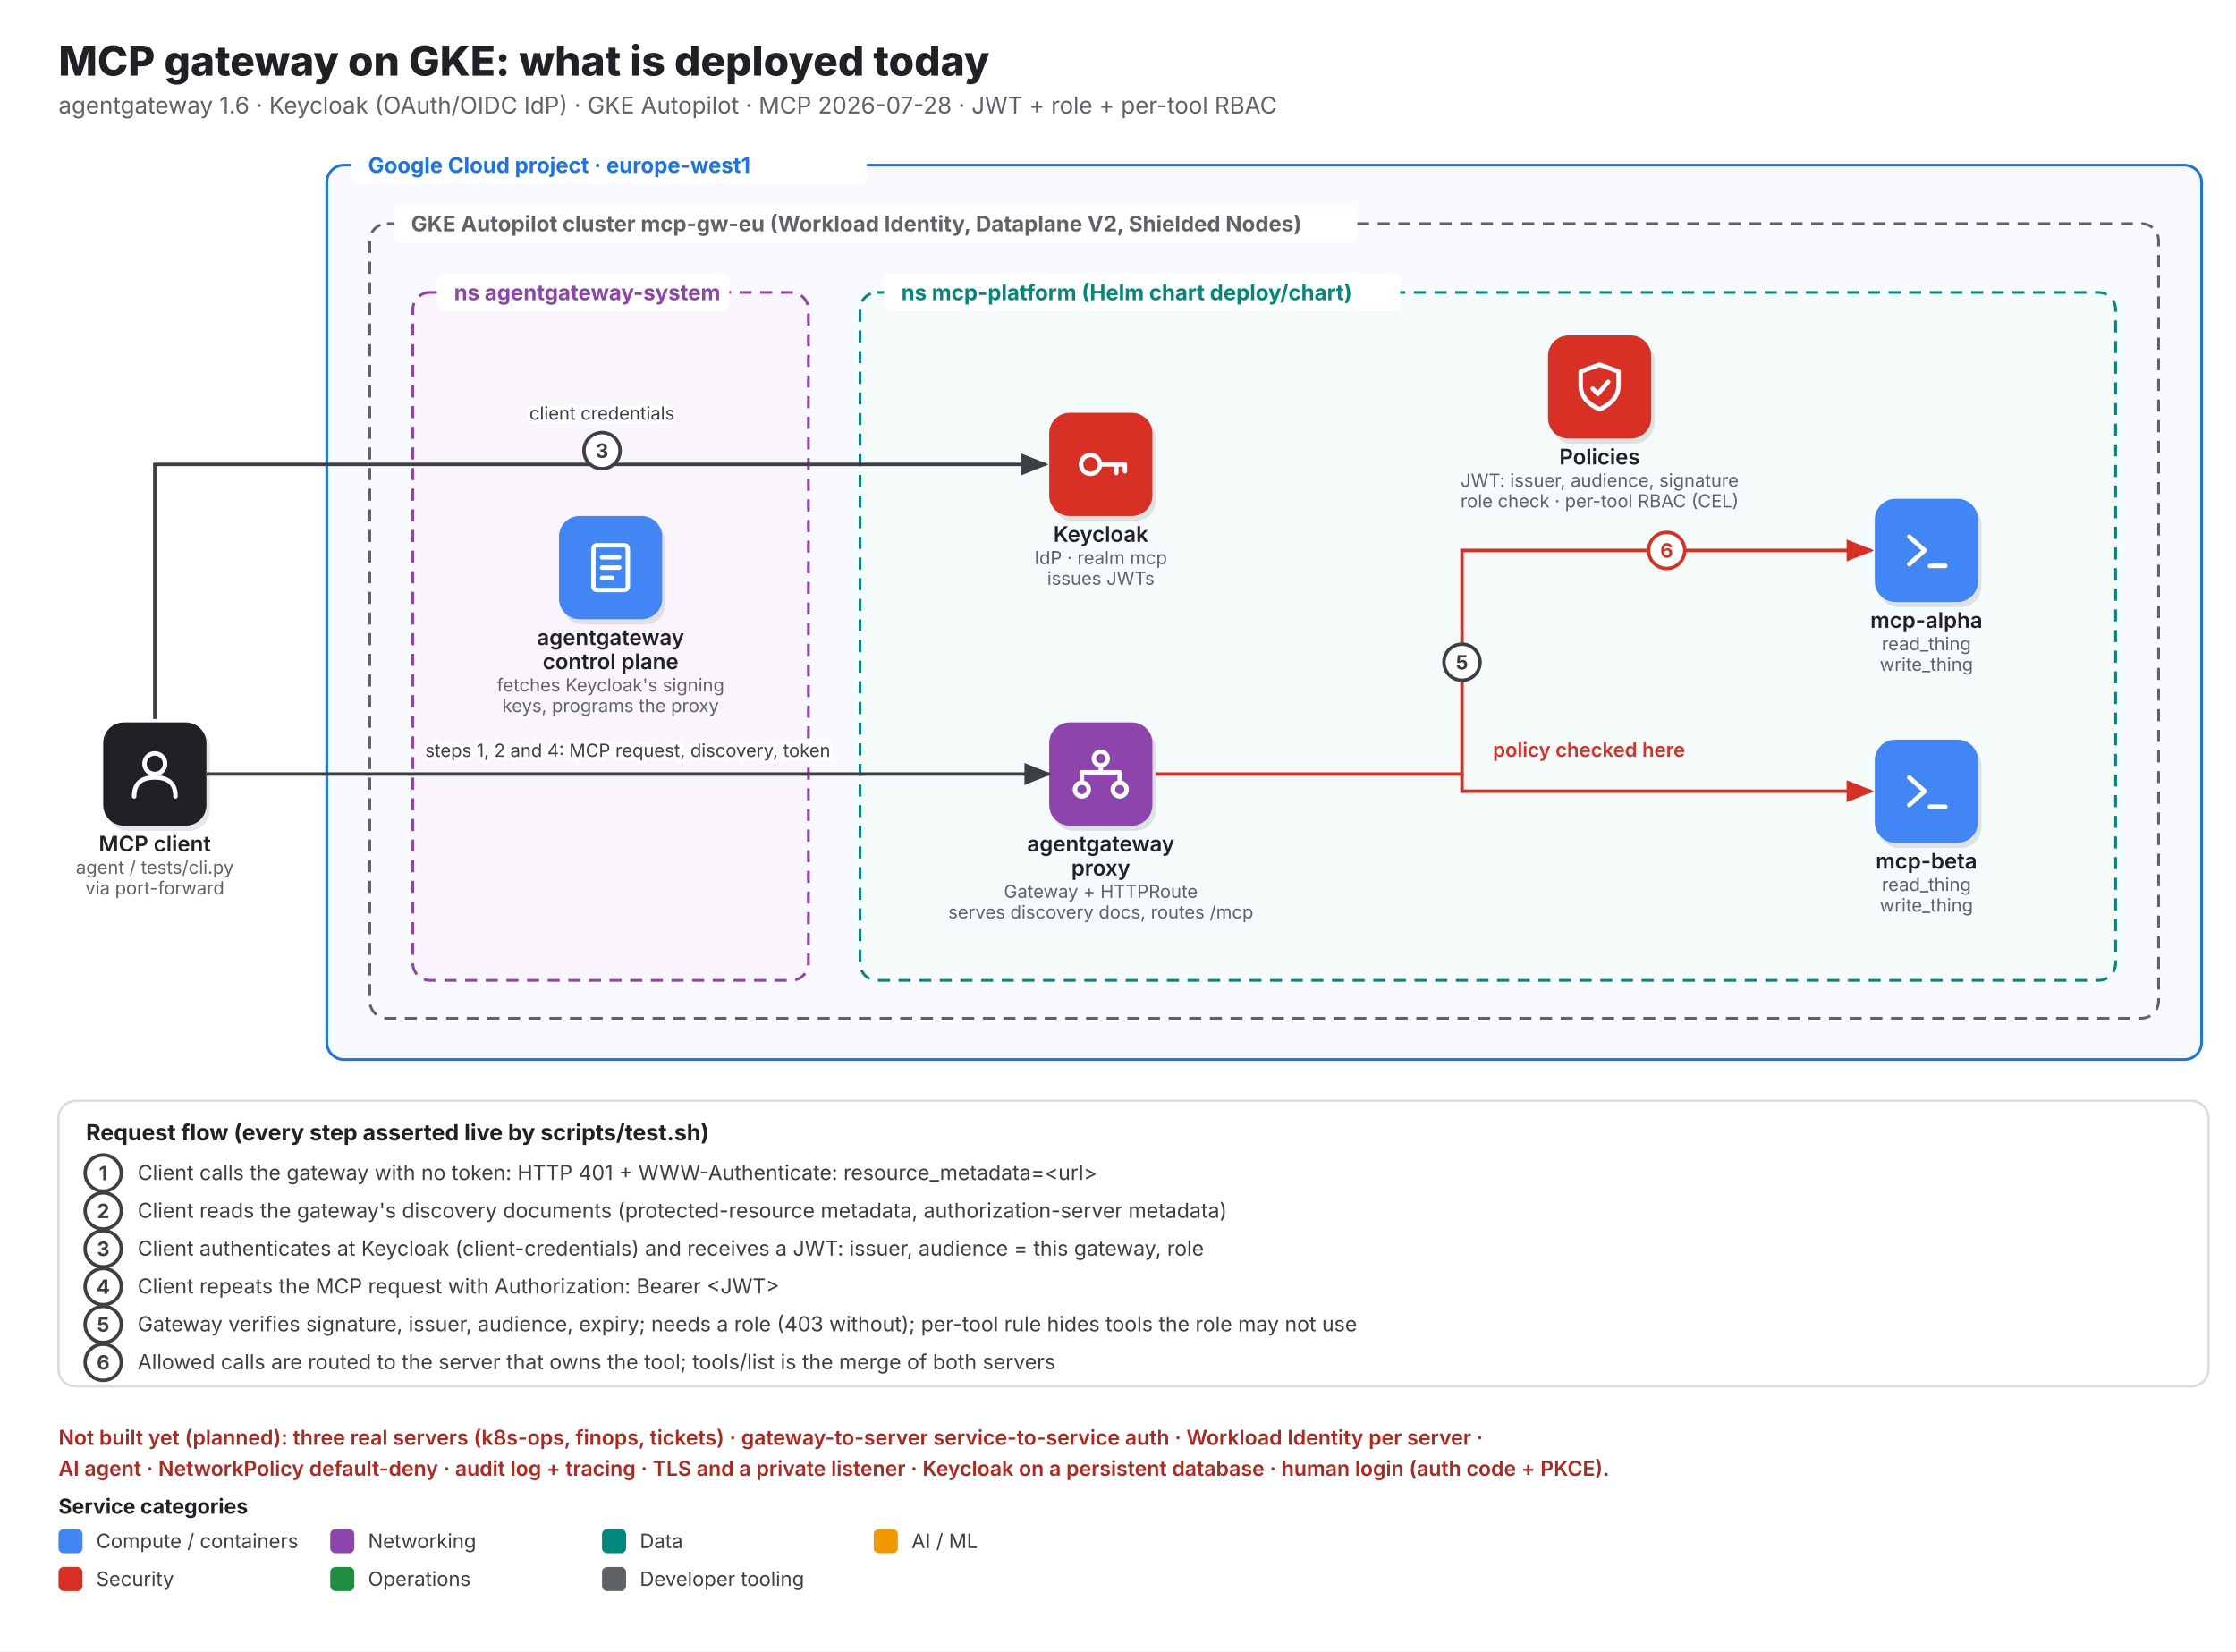
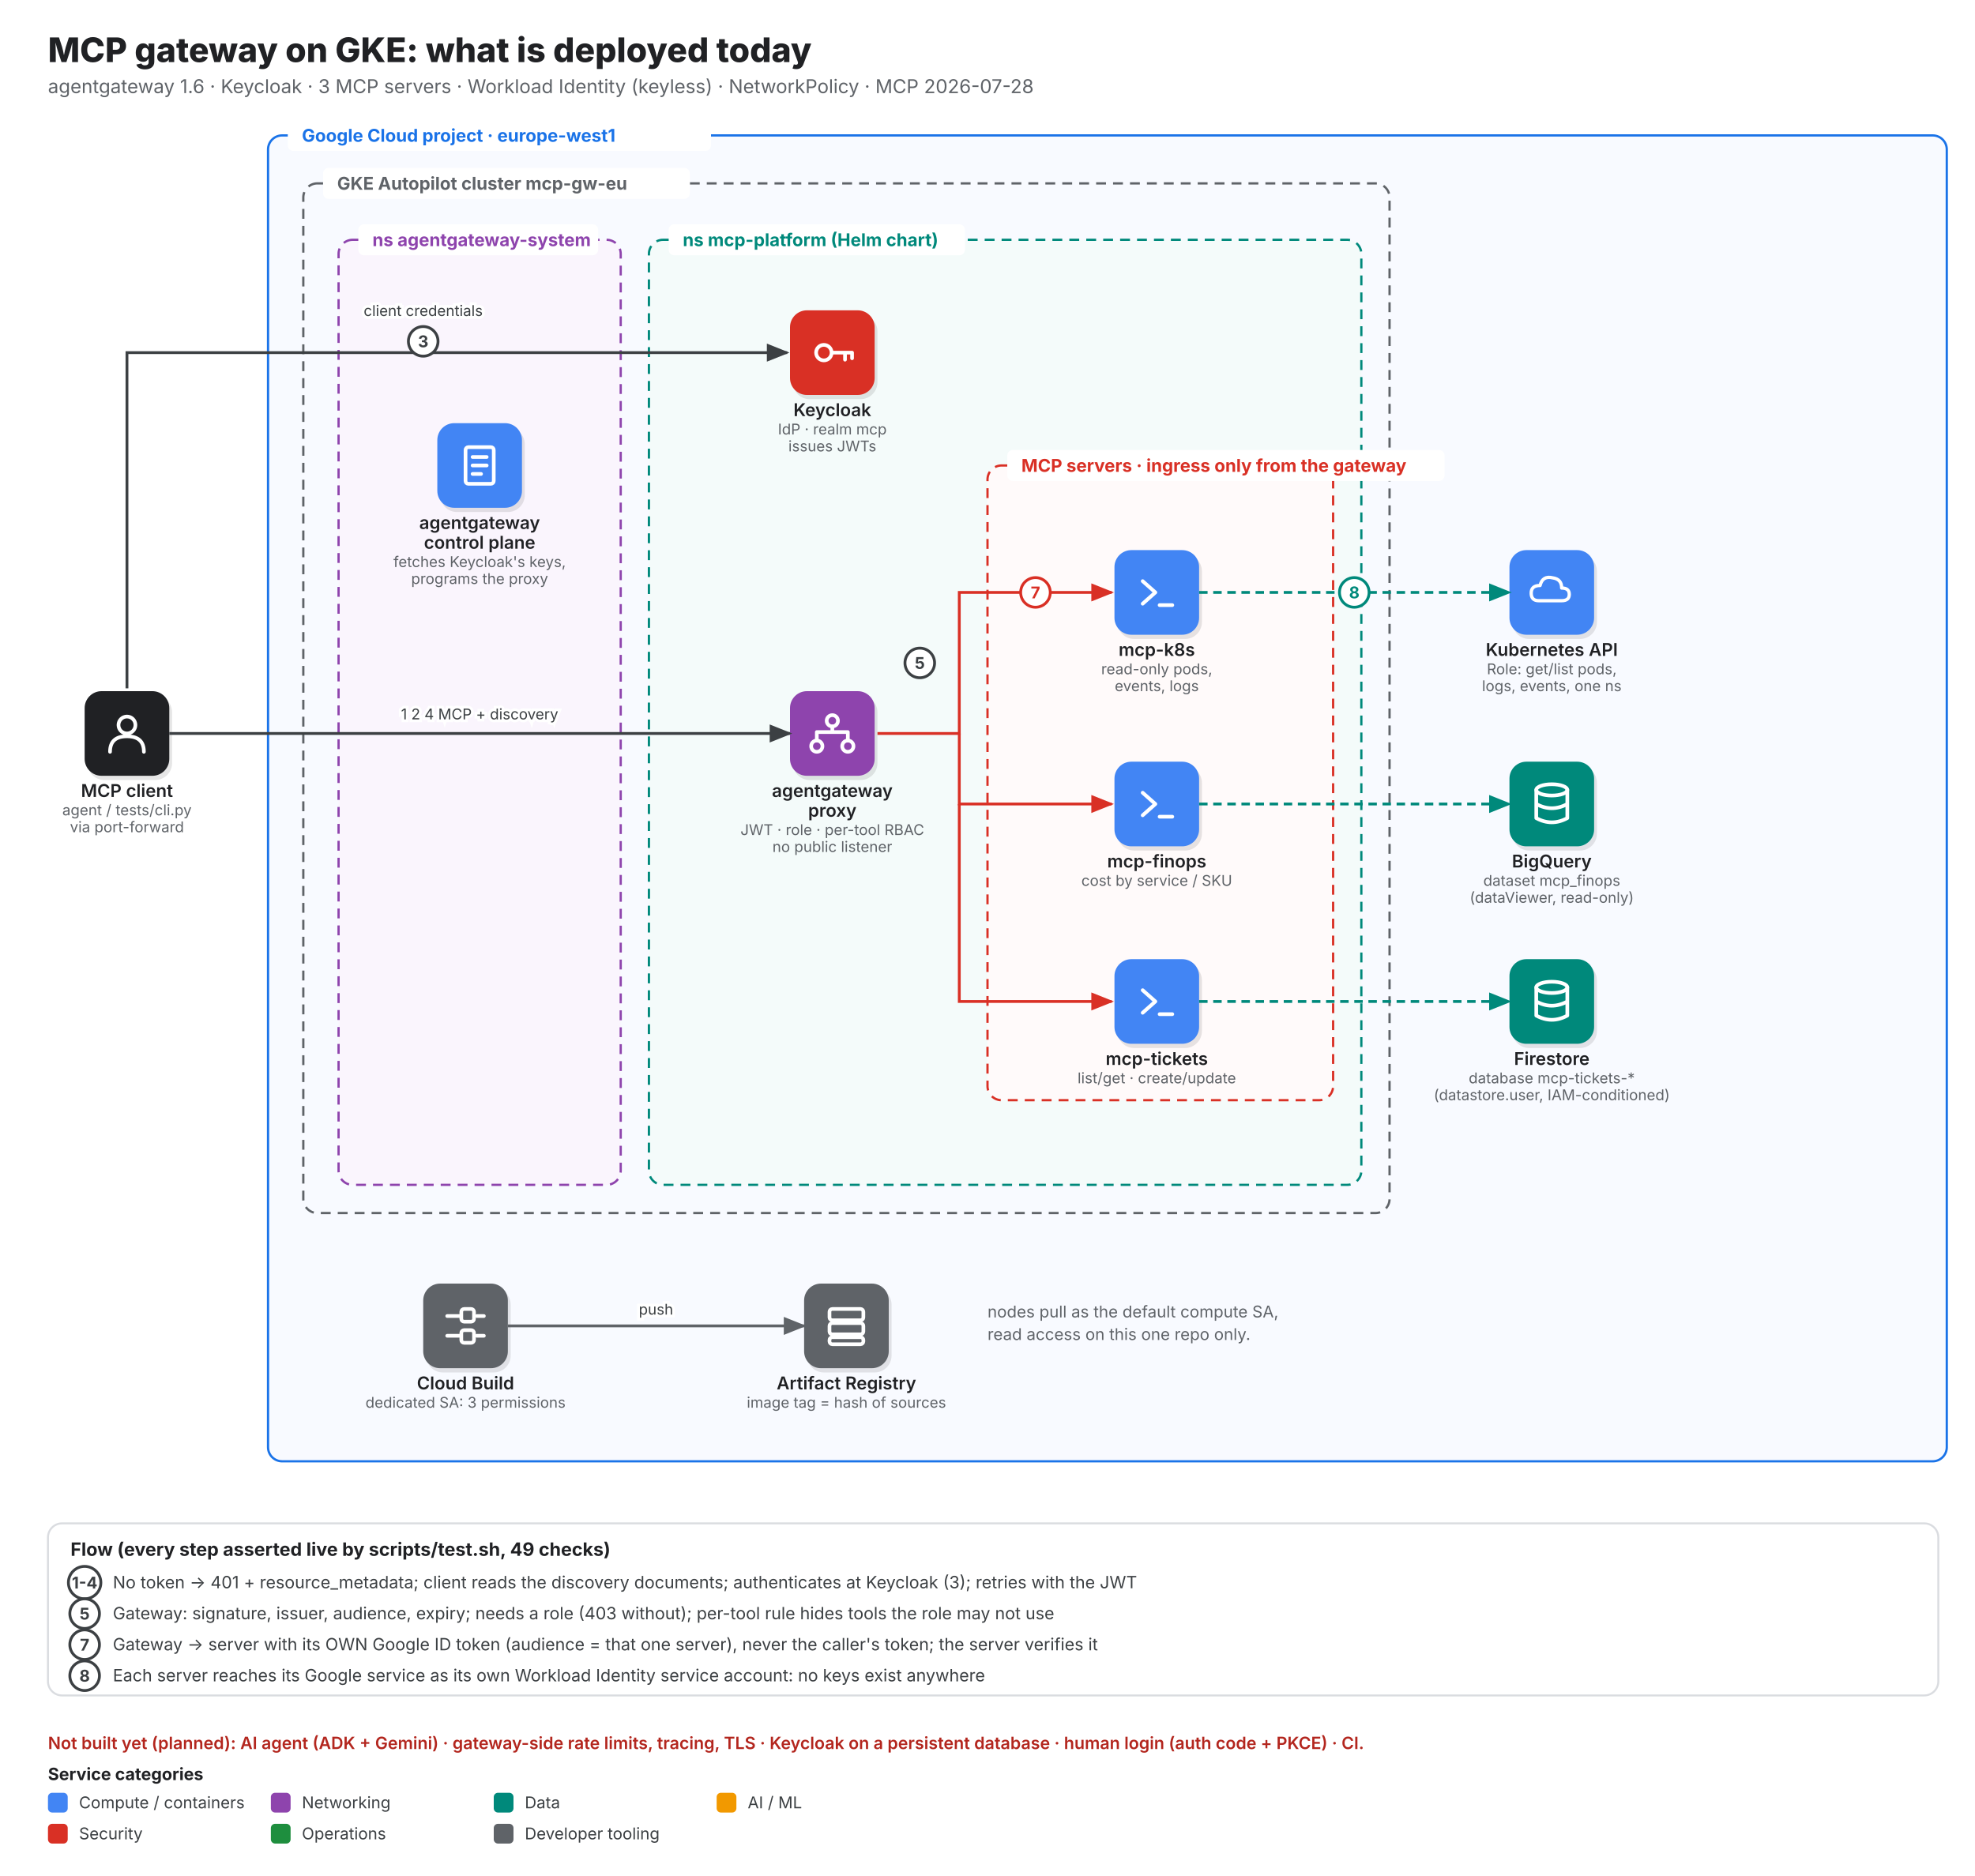
- <svg xmlns="http://www.w3.org/2000/svg" viewBox="0 0 1300 960" width="1300" height="960">
+ <svg xmlns="http://www.w3.org/2000/svg" viewBox="0 0 1400 1330" width="1400" height="1330">
  <defs>
+     <marker id="arr-00897b" viewBox="0 0 10 10" refX="9" refY="5" markerWidth="8" markerHeight="8" orient="auto-start-reverse">
+       <path d="M0 1 L10 5 L0 9 z" fill="#00897b" />
+     </marker>
+     <marker id="arr-5f6368" viewBox="0 0 10 10" refX="9" refY="5" markerWidth="8" markerHeight="8" orient="auto-start-reverse">
+       <path d="M0 1 L10 5 L0 9 z" fill="#5f6368" />
+     </marker>
    <marker id="arr-3c4043" viewBox="0 0 10 10" refX="9" refY="5" markerWidth="8" markerHeight="8" orient="auto-start-reverse">
      <path d="M0 1 L10 5 L0 9 z" fill="#3c4043" />
    </marker>
    <marker id="arr-d93025" viewBox="0 0 10 10" refX="9" refY="5" markerWidth="8" markerHeight="8" orient="auto-start-reverse">
      <path d="M0 1 L10 5 L0 9 z" fill="#d93025" />
    </marker>
  </defs>
-   <rect width="1300" height="960" fill="#ffffff" />
+   <rect width="1400" height="1330" fill="#ffffff" />
  <text x="34" y="44" font-size="24" font-weight="800" fill="#202124" font-family="Inter, 'Segoe UI', Roboto, Helvetica, Arial, sans-serif">MCP gateway on GKE: what is deployed today</text>
-   <text x="34" y="66" font-size="13.5" fill="#5f6368" font-family="Inter, 'Segoe UI', Roboto, Helvetica, Arial, sans-serif">agentgateway 1.6 · Keycloak (OAuth/OIDC IdP) · GKE Autopilot · MCP 2026-07-28 · JWT + role + per-tool RBAC</text>
-   <rect x="190" y="96" width="1090" height="520" rx="10" fill="#f8faff" stroke="#1a73e8" stroke-width="1.6" />
+   <text x="34" y="66" font-size="13.5" fill="#5f6368" font-family="Inter, 'Segoe UI', Roboto, Helvetica, Arial, sans-serif">agentgateway 1.6 · Keycloak · 3 MCP servers · Workload Identity (keyless) · NetworkPolicy · MCP 2026-07-28</text>
+   <rect x="190" y="96" width="1190" height="940" rx="10" fill="#f8faff" stroke="#1a73e8" stroke-width="1.6" />
  <rect x="204" y="85" width="300" height="22" rx="4" fill="#fff" />
  <text x="214" y="100.5" font-size="12.5" font-weight="700" fill="#1a73e8" font-family="Inter, 'Segoe UI', Roboto, Helvetica, Arial, sans-serif">Google Cloud project · europe-west1</text>
-   <rect x="215" y="130" width="1040" height="462" rx="10" fill="none" stroke="#5f6368" stroke-width="1.6" stroke-dasharray="7 5" />
-   <rect x="229" y="119" width="560" height="22" rx="4" fill="#fff" />
-   <text x="239" y="134.5" font-size="12.5" font-weight="700" fill="#5f6368" font-family="Inter, 'Segoe UI', Roboto, Helvetica, Arial, sans-serif">GKE Autopilot cluster  mcp-gw-eu  (Workload Identity, Dataplane V2, Shielded Nodes)</text>
-   <rect x="240" y="170" width="230" height="400" rx="10" fill="#faf5fd" stroke="#8e44ad" stroke-width="1.6" stroke-dasharray="7 5" />
+   <rect x="215" y="130" width="770" height="730" rx="10" fill="none" stroke="#5f6368" stroke-width="1.6" stroke-dasharray="7 5" />
+   <rect x="229" y="119" width="260" height="22" rx="4" fill="#fff" />
+   <text x="239" y="134.5" font-size="12.5" font-weight="700" fill="#5f6368" font-family="Inter, 'Segoe UI', Roboto, Helvetica, Arial, sans-serif">GKE Autopilot cluster  mcp-gw-eu</text>
+   <rect x="240" y="170" width="200" height="670" rx="10" fill="#faf5fd" stroke="#8e44ad" stroke-width="1.6" stroke-dasharray="7 5" />
  <rect x="254" y="159" width="170" height="22" rx="4" fill="#fff" />
  <text x="264" y="174.5" font-size="12.5" font-weight="700" fill="#8e44ad" font-family="Inter, 'Segoe UI', Roboto, Helvetica, Arial, sans-serif">ns agentgateway-system</text>
-   <rect x="500" y="170" width="730" height="400" rx="10" fill="#f4fbfa" stroke="#00897b" stroke-width="1.6" stroke-dasharray="7 5" />
-   <rect x="514" y="159" width="300" height="22" rx="4" fill="#fff" />
-   <text x="524" y="174.5" font-size="12.5" font-weight="700" fill="#00897b" font-family="Inter, 'Segoe UI', Roboto, Helvetica, Arial, sans-serif">ns mcp-platform  (Helm chart deploy/chart)</text>
-   <rect x="62.0" y="423.0" width="60" height="60" rx="12" fill="#000" opacity="0.10" />
-   <rect x="60.0" y="420.0" width="60" height="60" rx="12" fill="#202124" />
-   <circle cx="90" cy="444" r="6" fill="none" stroke="#fff" stroke-width="2.6" stroke-linecap="round" stroke-linejoin="round" />
-   <path d="M78 463 q0 -11 12 -11 q12 0 12 11" fill="none" stroke="#fff" stroke-width="2.6" stroke-linecap="round" stroke-linejoin="round" />
-   <text x="90" y="495.0" text-anchor="middle" font-size="12.5" font-weight="600" fill="#202124" font-family="Inter, 'Segoe UI', Roboto, Helvetica, Arial, sans-serif">MCP client</text>
-   <text x="90" y="508.0" text-anchor="middle" font-size="10.5" fill="#5f6368" font-family="Inter, 'Segoe UI', Roboto, Helvetica, Arial, sans-serif">agent / tests/cli.py</text>
-   <text x="90" y="520.0" text-anchor="middle" font-size="10.5" fill="#5f6368" font-family="Inter, 'Segoe UI', Roboto, Helvetica, Arial, sans-serif">via port-forward</text>
-   <rect x="327.0" y="303.0" width="60" height="60" rx="12" fill="#000" opacity="0.10" />
-   <rect x="325.0" y="300.0" width="60" height="60" rx="12" fill="#4285F4" />
-   <rect x="345" y="317" width="20" height="26" rx="2" fill="none" stroke="#fff" stroke-width="2.6" stroke-linecap="round" stroke-linejoin="round" />
-   <path d="M350 324 h10 M350 330 h10 M350 336 h6" fill="none" stroke="#fff" stroke-width="2.6" stroke-linecap="round" stroke-linejoin="round" />
-   <text x="355" y="375.0" text-anchor="middle" font-size="12.5" font-weight="600" fill="#202124" font-family="Inter, 'Segoe UI', Roboto, Helvetica, Arial, sans-serif">agentgateway</text>
-   <text x="355" y="389.0" text-anchor="middle" font-size="12.5" font-weight="600" fill="#202124" font-family="Inter, 'Segoe UI', Roboto, Helvetica, Arial, sans-serif">control plane</text>
-   <text x="355" y="402.0" text-anchor="middle" font-size="10.5" fill="#5f6368" font-family="Inter, 'Segoe UI', Roboto, Helvetica, Arial, sans-serif">fetches Keycloak's signing</text>
-   <text x="355" y="414.0" text-anchor="middle" font-size="10.5" fill="#5f6368" font-family="Inter, 'Segoe UI', Roboto, Helvetica, Arial, sans-serif">keys, programs the proxy</text>
-   <rect x="612.0" y="243.0" width="60" height="60" rx="12" fill="#000" opacity="0.10" />
-   <rect x="610.0" y="240.0" width="60" height="60" rx="12" fill="#D93025" />
-   <circle cx="634" cy="270" r="5.5" fill="none" stroke="#fff" stroke-width="2.6" stroke-linecap="round" stroke-linejoin="round" />
-   <path d="M640 270 h14 M649 270 v5 M654 270 v4" fill="none" stroke="#fff" stroke-width="2.6" stroke-linecap="round" stroke-linejoin="round" />
-   <text x="640" y="315.0" text-anchor="middle" font-size="12.5" font-weight="600" fill="#202124" font-family="Inter, 'Segoe UI', Roboto, Helvetica, Arial, sans-serif">Keycloak</text>
-   <text x="640" y="328.0" text-anchor="middle" font-size="10.5" fill="#5f6368" font-family="Inter, 'Segoe UI', Roboto, Helvetica, Arial, sans-serif">IdP · realm mcp</text>
-   <text x="640" y="340.0" text-anchor="middle" font-size="10.5" fill="#5f6368" font-family="Inter, 'Segoe UI', Roboto, Helvetica, Arial, sans-serif">issues JWTs</text>
-   <rect x="902.0" y="198.0" width="60" height="60" rx="12" fill="#000" opacity="0.10" />
-   <rect x="900.0" y="195.0" width="60" height="60" rx="12" fill="#D93025" />
-   <path d="M930 212 l11 4 v8 q0 9 -11 14 q-11 -5 -11 -14 v-8 z" fill="none" stroke="#fff" stroke-width="2.6" stroke-linecap="round" stroke-linejoin="round" />
-   <path d="M926 226 l3 3 l6 -7" fill="none" stroke="#fff" stroke-width="2.6" stroke-linecap="round" stroke-linejoin="round" />
-   <text x="930" y="270.0" text-anchor="middle" font-size="12.5" font-weight="600" fill="#202124" font-family="Inter, 'Segoe UI', Roboto, Helvetica, Arial, sans-serif">Policies</text>
-   <text x="930" y="283.0" text-anchor="middle" font-size="10.5" fill="#5f6368" font-family="Inter, 'Segoe UI', Roboto, Helvetica, Arial, sans-serif">JWT: issuer, audience, signature</text>
-   <text x="930" y="295.0" text-anchor="middle" font-size="10.5" fill="#5f6368" font-family="Inter, 'Segoe UI', Roboto, Helvetica, Arial, sans-serif">role check · per-tool RBAC (CEL)</text>
-   <rect x="612.0" y="423.0" width="60" height="60" rx="12" fill="#000" opacity="0.10" />
-   <rect x="610.0" y="420.0" width="60" height="60" rx="12" fill="#8E44AD" />
-   <circle cx="640" cy="441" r="4" fill="none" stroke="#fff" stroke-width="2.6" stroke-linecap="round" stroke-linejoin="round" />
-   <circle cx="629" cy="459" r="4" fill="none" stroke="#fff" stroke-width="2.6" stroke-linecap="round" stroke-linejoin="round" />
-   <circle cx="651" cy="459" r="4" fill="none" stroke="#fff" stroke-width="2.6" stroke-linecap="round" stroke-linejoin="round" />
-   <path d="M640 445 v4 M640 449 h-11 v6 M640 449 h11 v6" fill="none" stroke="#fff" stroke-width="2.6" stroke-linecap="round" stroke-linejoin="round" />
-   <text x="640" y="495.0" text-anchor="middle" font-size="12.5" font-weight="600" fill="#202124" font-family="Inter, 'Segoe UI', Roboto, Helvetica, Arial, sans-serif">agentgateway</text>
-   <text x="640" y="509.0" text-anchor="middle" font-size="12.5" font-weight="600" fill="#202124" font-family="Inter, 'Segoe UI', Roboto, Helvetica, Arial, sans-serif">proxy</text>
-   <text x="640" y="522.0" text-anchor="middle" font-size="10.5" fill="#5f6368" font-family="Inter, 'Segoe UI', Roboto, Helvetica, Arial, sans-serif">Gateway + HTTPRoute</text>
-   <text x="640" y="534.0" text-anchor="middle" font-size="10.5" fill="#5f6368" font-family="Inter, 'Segoe UI', Roboto, Helvetica, Arial, sans-serif">serves discovery docs, routes /mcp</text>
-   <rect x="1092.0" y="293.0" width="60" height="60" rx="12" fill="#000" opacity="0.10" />
-   <rect x="1090.0" y="290.0" width="60" height="60" rx="12" fill="#4285F4" />
-   <path d="M1110 312 l9 8 l-9 8" fill="none" stroke="#fff" stroke-width="2.6" stroke-linecap="round" stroke-linejoin="round" />
-   <path d="M1122 329 h9" fill="none" stroke="#fff" stroke-width="2.6" stroke-linecap="round" stroke-linejoin="round" />
-   <text x="1120" y="365.0" text-anchor="middle" font-size="12.5" font-weight="600" fill="#202124" font-family="Inter, 'Segoe UI', Roboto, Helvetica, Arial, sans-serif">mcp-alpha</text>
-   <text x="1120" y="378.0" text-anchor="middle" font-size="10.5" fill="#5f6368" font-family="Inter, 'Segoe UI', Roboto, Helvetica, Arial, sans-serif">read_thing</text>
-   <text x="1120" y="390.0" text-anchor="middle" font-size="10.5" fill="#5f6368" font-family="Inter, 'Segoe UI', Roboto, Helvetica, Arial, sans-serif">write_thing</text>
-   <rect x="1092.0" y="433.0" width="60" height="60" rx="12" fill="#000" opacity="0.10" />
-   <rect x="1090.0" y="430.0" width="60" height="60" rx="12" fill="#4285F4" />
-   <path d="M1110 452 l9 8 l-9 8" fill="none" stroke="#fff" stroke-width="2.6" stroke-linecap="round" stroke-linejoin="round" />
-   <path d="M1122 469 h9" fill="none" stroke="#fff" stroke-width="2.6" stroke-linecap="round" stroke-linejoin="round" />
-   <text x="1120" y="505.0" text-anchor="middle" font-size="12.5" font-weight="600" fill="#202124" font-family="Inter, 'Segoe UI', Roboto, Helvetica, Arial, sans-serif">mcp-beta</text>
-   <text x="1120" y="518.0" text-anchor="middle" font-size="10.5" fill="#5f6368" font-family="Inter, 'Segoe UI', Roboto, Helvetica, Arial, sans-serif">read_thing</text>
-   <text x="1120" y="530.0" text-anchor="middle" font-size="10.5" fill="#5f6368" font-family="Inter, 'Segoe UI', Roboto, Helvetica, Arial, sans-serif">write_thing</text>
-   <path d="M120.0 450.0 L610.0 450.0" fill="none" stroke="#3c4043" stroke-width="2" marker-end="url(#arr-3c4043)" />
-   <path d="M90.0 418.0 L90.0 270.0 L608.0 270.0" fill="none" stroke="#3c4043" stroke-width="2" marker-end="url(#arr-3c4043)" />
-   <path d="M672.0 450.0 L850.0 450.0 L850.0 320.0 L1088.0 320.0" fill="none" stroke="#d93025" stroke-width="2" marker-end="url(#arr-d93025)" />
-   <path d="M850.0 450.0 L850.0 460.0 L1088.0 460.0" fill="none" stroke="#d93025" stroke-width="2" marker-end="url(#arr-d93025)" />
-   <text x="868" y="440" text-anchor="start" font-size="11.5" font-weight="600" fill="#d93025" font-family="Inter, 'Segoe UI', Roboto, Helvetica, Arial, sans-serif">policy checked here</text>
-   <rect x="34" y="640" width="1250" height="166" rx="10" fill="#fff" stroke="#dadce0" stroke-width="1.4" />
-   <text x="50" y="663" font-size="13" font-weight="700" fill="#202124" font-family="Inter, 'Segoe UI', Roboto, Helvetica, Arial, sans-serif">Request flow (every step asserted live by scripts/test.sh)</text>
-   <circle cx="60.0" cy="682.0" r="10.5" fill="#fff" stroke="#3c4043" stroke-width="2" />
-   <text x="60.0" y="686.2" text-anchor="middle" font-size="11.5" font-weight="700" fill="#3c4043" font-family="Inter, 'Segoe UI', Roboto, Helvetica, Arial, sans-serif">1</text>
-   <text x="80" y="686" font-size="12" fill="#3c4043" font-family="Inter, 'Segoe UI', Roboto, Helvetica, Arial, sans-serif">Client calls the gateway with no token: HTTP 401 + WWW-Authenticate: resource_metadata=&lt;url&gt;</text>
-   <circle cx="60.0" cy="704.0" r="10.5" fill="#fff" stroke="#3c4043" stroke-width="2" />
-   <text x="60.0" y="708.2" text-anchor="middle" font-size="11.5" font-weight="700" fill="#3c4043" font-family="Inter, 'Segoe UI', Roboto, Helvetica, Arial, sans-serif">2</text>
-   <text x="80" y="708" font-size="12" fill="#3c4043" font-family="Inter, 'Segoe UI', Roboto, Helvetica, Arial, sans-serif">Client reads the gateway's discovery documents (protected-resource metadata, authorization-server metadata)</text>
-   <circle cx="60.0" cy="726.0" r="10.5" fill="#fff" stroke="#3c4043" stroke-width="2" />
-   <text x="60.0" y="730.2" text-anchor="middle" font-size="11.5" font-weight="700" fill="#3c4043" font-family="Inter, 'Segoe UI', Roboto, Helvetica, Arial, sans-serif">3</text>
-   <text x="80" y="730" font-size="12" fill="#3c4043" font-family="Inter, 'Segoe UI', Roboto, Helvetica, Arial, sans-serif">Client authenticates at Keycloak (client-credentials) and receives a JWT: issuer, audience = this gateway, role</text>
-   <circle cx="60.0" cy="748.0" r="10.5" fill="#fff" stroke="#3c4043" stroke-width="2" />
-   <text x="60.0" y="752.2" text-anchor="middle" font-size="11.5" font-weight="700" fill="#3c4043" font-family="Inter, 'Segoe UI', Roboto, Helvetica, Arial, sans-serif">4</text>
-   <text x="80" y="752" font-size="12" fill="#3c4043" font-family="Inter, 'Segoe UI', Roboto, Helvetica, Arial, sans-serif">Client repeats the MCP request with Authorization: Bearer &lt;JWT&gt;</text>
-   <circle cx="60.0" cy="770.0" r="10.5" fill="#fff" stroke="#3c4043" stroke-width="2" />
-   <text x="60.0" y="774.2" text-anchor="middle" font-size="11.5" font-weight="700" fill="#3c4043" font-family="Inter, 'Segoe UI', Roboto, Helvetica, Arial, sans-serif">5</text>
-   <text x="80" y="774" font-size="12" fill="#3c4043" font-family="Inter, 'Segoe UI', Roboto, Helvetica, Arial, sans-serif">Gateway verifies signature, issuer, audience, expiry; needs a role (403 without); per-tool rule hides tools the role may not use</text>
-   <circle cx="60.0" cy="792.0" r="10.5" fill="#fff" stroke="#3c4043" stroke-width="2" />
-   <text x="60.0" y="796.2" text-anchor="middle" font-size="11.5" font-weight="700" fill="#3c4043" font-family="Inter, 'Segoe UI', Roboto, Helvetica, Arial, sans-serif">6</text>
-   <text x="80" y="796" font-size="12" fill="#3c4043" font-family="Inter, 'Segoe UI', Roboto, Helvetica, Arial, sans-serif">Allowed calls are routed to the server that owns the tool; tools/list is the merge of both servers</text>
-   <text x="34" y="840" text-anchor="start" font-size="12" font-weight="600" fill="#b3261e" font-family="Inter, 'Segoe UI', Roboto, Helvetica, Arial, sans-serif">Not built yet (planned): three real servers (k8s-ops, finops, tickets) · gateway-to-server service-to-service auth · Workload Identity per server ·</text>
-   <text x="34" y="858" text-anchor="start" font-size="12" font-weight="600" fill="#b3261e" font-family="Inter, 'Segoe UI', Roboto, Helvetica, Arial, sans-serif">AI agent · NetworkPolicy default-deny · audit log + tracing · TLS and a private listener · Keycloak on a persistent database · human login (auth code + PKCE).</text>
-   <text x="34" y="880" font-size="12" font-weight="700" fill="#202124" font-family="Inter, 'Segoe UI', Roboto, Helvetica, Arial, sans-serif">Service categories</text>
-   <rect x="34" y="889" width="14" height="14" rx="3" fill="#4285F4" />
-   <text x="56" y="900" font-size="11.5" fill="#3c4043" font-family="Inter, 'Segoe UI', Roboto, Helvetica, Arial, sans-serif">Compute / containers</text>
-   <rect x="192" y="889" width="14" height="14" rx="3" fill="#8E44AD" />
-   <text x="214" y="900" font-size="11.5" fill="#3c4043" font-family="Inter, 'Segoe UI', Roboto, Helvetica, Arial, sans-serif">Networking</text>
-   <rect x="350" y="889" width="14" height="14" rx="3" fill="#00897B" />
-   <text x="372" y="900" font-size="11.5" fill="#3c4043" font-family="Inter, 'Segoe UI', Roboto, Helvetica, Arial, sans-serif">Data</text>
-   <rect x="508" y="889" width="14" height="14" rx="3" fill="#F29900" />
-   <text x="530" y="900" font-size="11.5" fill="#3c4043" font-family="Inter, 'Segoe UI', Roboto, Helvetica, Arial, sans-serif">AI / ML</text>
-   <rect x="34" y="911" width="14" height="14" rx="3" fill="#D93025" />
-   <text x="56" y="922" font-size="11.5" fill="#3c4043" font-family="Inter, 'Segoe UI', Roboto, Helvetica, Arial, sans-serif">Security</text>
-   <rect x="192" y="911" width="14" height="14" rx="3" fill="#1E8E3E" />
-   <text x="214" y="922" font-size="11.5" fill="#3c4043" font-family="Inter, 'Segoe UI', Roboto, Helvetica, Arial, sans-serif">Operations</text>
-   <rect x="350" y="911" width="14" height="14" rx="3" fill="#5F6368" />
-   <text x="372" y="922" font-size="11.5" fill="#3c4043" font-family="Inter, 'Segoe UI', Roboto, Helvetica, Arial, sans-serif">Developer tooling</text>
-   <text x="365.0" y="440.0" text-anchor="middle" font-size="10.5" fill="#3c4043" font-family="Inter, 'Segoe UI', Roboto, Helvetica, Arial, sans-serif" paint-order="stroke" stroke="#fff" stroke-width="4">steps 1, 2 and 4: MCP request, discovery, token</text>
-   <circle cx="350.0" cy="262.0" r="10.5" fill="#fff" stroke="#3c4043" stroke-width="2" />
-   <text x="350.0" y="266.2" text-anchor="middle" font-size="11.5" font-weight="700" fill="#3c4043" font-family="Inter, 'Segoe UI', Roboto, Helvetica, Arial, sans-serif">3</text>
-   <text x="350" y="244" text-anchor="middle" font-size="10.5" fill="#3c4043" font-family="Inter, 'Segoe UI', Roboto, Helvetica, Arial, sans-serif" paint-order="stroke" stroke="#fff" stroke-width="4">client credentials</text>
-   <circle cx="969.0" cy="320.0" r="10.5" fill="#fff" stroke="#d93025" stroke-width="2" />
-   <text x="969.0" y="324.2" text-anchor="middle" font-size="11.5" font-weight="700" fill="#d93025" font-family="Inter, 'Segoe UI', Roboto, Helvetica, Arial, sans-serif">6</text>
-   <circle cx="850.0" cy="385.0" r="10.5" fill="#fff" stroke="#3c4043" stroke-width="2" />
-   <text x="850.0" y="389.2" text-anchor="middle" font-size="11.5" font-weight="700" fill="#3c4043" font-family="Inter, 'Segoe UI', Roboto, Helvetica, Arial, sans-serif">5</text>
+   <rect x="460" y="170" width="505" height="670" rx="10" fill="#f4fbfa" stroke="#00897b" stroke-width="1.6" stroke-dasharray="7 5" />
+   <rect x="474" y="159" width="210" height="22" rx="4" fill="#fff" />
+   <text x="484" y="174.5" font-size="12.5" font-weight="700" fill="#00897b" font-family="Inter, 'Segoe UI', Roboto, Helvetica, Arial, sans-serif">ns mcp-platform  (Helm chart)</text>
+   <rect x="700" y="330" width="245" height="450" rx="10" fill="#fffafa" stroke="#d93025" stroke-width="1.6" stroke-dasharray="7 5" />
+   <rect x="714" y="319" width="310" height="22" rx="4" fill="#fff" />
+   <text x="724" y="334.5" font-size="12.5" font-weight="700" fill="#d93025" font-family="Inter, 'Segoe UI', Roboto, Helvetica, Arial, sans-serif">MCP servers · ingress only from the gateway</text>
+   <rect x="62.0" y="493.0" width="60" height="60" rx="12" fill="#000" opacity="0.10" />
+   <rect x="60.0" y="490.0" width="60" height="60" rx="12" fill="#202124" />
+   <circle cx="90" cy="514" r="6" fill="none" stroke="#fff" stroke-width="2.6" stroke-linecap="round" stroke-linejoin="round" />
+   <path d="M78 533 q0 -11 12 -11 q12 0 12 11" fill="none" stroke="#fff" stroke-width="2.6" stroke-linecap="round" stroke-linejoin="round" />
+   <text x="90" y="565.0" text-anchor="middle" font-size="12.5" font-weight="600" fill="#202124" font-family="Inter, 'Segoe UI', Roboto, Helvetica, Arial, sans-serif">MCP client</text>
+   <text x="90" y="578.0" text-anchor="middle" font-size="10.5" fill="#5f6368" font-family="Inter, 'Segoe UI', Roboto, Helvetica, Arial, sans-serif">agent / tests/cli.py</text>
+   <text x="90" y="590.0" text-anchor="middle" font-size="10.5" fill="#5f6368" font-family="Inter, 'Segoe UI', Roboto, Helvetica, Arial, sans-serif">via port-forward</text>
+   <rect x="312.0" y="303.0" width="60" height="60" rx="12" fill="#000" opacity="0.10" />
+   <rect x="310.0" y="300.0" width="60" height="60" rx="12" fill="#4285F4" />
+   <rect x="330" y="317" width="20" height="26" rx="2" fill="none" stroke="#fff" stroke-width="2.6" stroke-linecap="round" stroke-linejoin="round" />
+   <path d="M335 324 h10 M335 330 h10 M335 336 h6" fill="none" stroke="#fff" stroke-width="2.6" stroke-linecap="round" stroke-linejoin="round" />
+   <text x="340" y="375.0" text-anchor="middle" font-size="12.5" font-weight="600" fill="#202124" font-family="Inter, 'Segoe UI', Roboto, Helvetica, Arial, sans-serif">agentgateway</text>
+   <text x="340" y="389.0" text-anchor="middle" font-size="12.5" font-weight="600" fill="#202124" font-family="Inter, 'Segoe UI', Roboto, Helvetica, Arial, sans-serif">control plane</text>
+   <text x="340" y="402.0" text-anchor="middle" font-size="10.5" fill="#5f6368" font-family="Inter, 'Segoe UI', Roboto, Helvetica, Arial, sans-serif">fetches Keycloak's keys,</text>
+   <text x="340" y="414.0" text-anchor="middle" font-size="10.5" fill="#5f6368" font-family="Inter, 'Segoe UI', Roboto, Helvetica, Arial, sans-serif">programs the proxy</text>
+   <rect x="562.0" y="223.0" width="60" height="60" rx="12" fill="#000" opacity="0.10" />
+   <rect x="560.0" y="220.0" width="60" height="60" rx="12" fill="#D93025" />
+   <circle cx="584" cy="250" r="5.5" fill="none" stroke="#fff" stroke-width="2.6" stroke-linecap="round" stroke-linejoin="round" />
+   <path d="M590 250 h14 M599 250 v5 M604 250 v4" fill="none" stroke="#fff" stroke-width="2.6" stroke-linecap="round" stroke-linejoin="round" />
+   <text x="590" y="295.0" text-anchor="middle" font-size="12.5" font-weight="600" fill="#202124" font-family="Inter, 'Segoe UI', Roboto, Helvetica, Arial, sans-serif">Keycloak</text>
+   <text x="590" y="308.0" text-anchor="middle" font-size="10.5" fill="#5f6368" font-family="Inter, 'Segoe UI', Roboto, Helvetica, Arial, sans-serif">IdP · realm mcp</text>
+   <text x="590" y="320.0" text-anchor="middle" font-size="10.5" fill="#5f6368" font-family="Inter, 'Segoe UI', Roboto, Helvetica, Arial, sans-serif">issues JWTs</text>
+   <rect x="562.0" y="493.0" width="60" height="60" rx="12" fill="#000" opacity="0.10" />
+   <rect x="560.0" y="490.0" width="60" height="60" rx="12" fill="#8E44AD" />
+   <circle cx="590" cy="511" r="4" fill="none" stroke="#fff" stroke-width="2.6" stroke-linecap="round" stroke-linejoin="round" />
+   <circle cx="579" cy="529" r="4" fill="none" stroke="#fff" stroke-width="2.6" stroke-linecap="round" stroke-linejoin="round" />
+   <circle cx="601" cy="529" r="4" fill="none" stroke="#fff" stroke-width="2.6" stroke-linecap="round" stroke-linejoin="round" />
+   <path d="M590 515 v4 M590 519 h-11 v6 M590 519 h11 v6" fill="none" stroke="#fff" stroke-width="2.6" stroke-linecap="round" stroke-linejoin="round" />
+   <text x="590" y="565.0" text-anchor="middle" font-size="12.5" font-weight="600" fill="#202124" font-family="Inter, 'Segoe UI', Roboto, Helvetica, Arial, sans-serif">agentgateway</text>
+   <text x="590" y="579.0" text-anchor="middle" font-size="12.5" font-weight="600" fill="#202124" font-family="Inter, 'Segoe UI', Roboto, Helvetica, Arial, sans-serif">proxy</text>
+   <text x="590" y="592.0" text-anchor="middle" font-size="10.5" fill="#5f6368" font-family="Inter, 'Segoe UI', Roboto, Helvetica, Arial, sans-serif">JWT · role · per-tool RBAC</text>
+   <text x="590" y="604.0" text-anchor="middle" font-size="10.5" fill="#5f6368" font-family="Inter, 'Segoe UI', Roboto, Helvetica, Arial, sans-serif">no public listener</text>
+   <rect x="792.0" y="393.0" width="60" height="60" rx="12" fill="#000" opacity="0.10" />
+   <rect x="790.0" y="390.0" width="60" height="60" rx="12" fill="#4285F4" />
+   <path d="M810 412 l9 8 l-9 8" fill="none" stroke="#fff" stroke-width="2.6" stroke-linecap="round" stroke-linejoin="round" />
+   <path d="M822 429 h9" fill="none" stroke="#fff" stroke-width="2.6" stroke-linecap="round" stroke-linejoin="round" />
+   <text x="820" y="465.0" text-anchor="middle" font-size="12.5" font-weight="600" fill="#202124" font-family="Inter, 'Segoe UI', Roboto, Helvetica, Arial, sans-serif">mcp-k8s</text>
+   <text x="820" y="478.0" text-anchor="middle" font-size="10.5" fill="#5f6368" font-family="Inter, 'Segoe UI', Roboto, Helvetica, Arial, sans-serif">read-only pods,</text>
+   <text x="820" y="490.0" text-anchor="middle" font-size="10.5" fill="#5f6368" font-family="Inter, 'Segoe UI', Roboto, Helvetica, Arial, sans-serif">events, logs</text>
+   <rect x="792.0" y="543.0" width="60" height="60" rx="12" fill="#000" opacity="0.10" />
+   <rect x="790.0" y="540.0" width="60" height="60" rx="12" fill="#4285F4" />
+   <path d="M810 562 l9 8 l-9 8" fill="none" stroke="#fff" stroke-width="2.6" stroke-linecap="round" stroke-linejoin="round" />
+   <path d="M822 579 h9" fill="none" stroke="#fff" stroke-width="2.6" stroke-linecap="round" stroke-linejoin="round" />
+   <text x="820" y="615.0" text-anchor="middle" font-size="12.5" font-weight="600" fill="#202124" font-family="Inter, 'Segoe UI', Roboto, Helvetica, Arial, sans-serif">mcp-finops</text>
+   <text x="820" y="628.0" text-anchor="middle" font-size="10.5" fill="#5f6368" font-family="Inter, 'Segoe UI', Roboto, Helvetica, Arial, sans-serif">cost by service / SKU</text>
+   <rect x="792.0" y="683.0" width="60" height="60" rx="12" fill="#000" opacity="0.10" />
+   <rect x="790.0" y="680.0" width="60" height="60" rx="12" fill="#4285F4" />
+   <path d="M810 702 l9 8 l-9 8" fill="none" stroke="#fff" stroke-width="2.6" stroke-linecap="round" stroke-linejoin="round" />
+   <path d="M822 719 h9" fill="none" stroke="#fff" stroke-width="2.6" stroke-linecap="round" stroke-linejoin="round" />
+   <text x="820" y="755.0" text-anchor="middle" font-size="12.5" font-weight="600" fill="#202124" font-family="Inter, 'Segoe UI', Roboto, Helvetica, Arial, sans-serif">mcp-tickets</text>
+   <text x="820" y="768.0" text-anchor="middle" font-size="10.5" fill="#5f6368" font-family="Inter, 'Segoe UI', Roboto, Helvetica, Arial, sans-serif">list/get · create/update</text>
+   <rect x="1072.0" y="393.0" width="60" height="60" rx="12" fill="#000" opacity="0.10" />
+   <rect x="1070.0" y="390.0" width="60" height="60" rx="12" fill="#4285F4" />
+   <path d="M1091 427 q-6 0 -6 -6 q0 -6 7 -6 q2 -8 10 -6 q7 1 7 8 q6 0 6 5 q0 5 -6 5 z" fill="none" stroke="#fff" stroke-width="2.6" stroke-linecap="round" stroke-linejoin="round" transform="translate(0,0) scale(0.9) translate(121.0,46.2)" />
+   <text x="1100" y="465.0" text-anchor="middle" font-size="12.5" font-weight="600" fill="#202124" font-family="Inter, 'Segoe UI', Roboto, Helvetica, Arial, sans-serif">Kubernetes API</text>
+   <text x="1100" y="478.0" text-anchor="middle" font-size="10.5" fill="#5f6368" font-family="Inter, 'Segoe UI', Roboto, Helvetica, Arial, sans-serif">Role: get/list pods,</text>
+   <text x="1100" y="490.0" text-anchor="middle" font-size="10.5" fill="#5f6368" font-family="Inter, 'Segoe UI', Roboto, Helvetica, Arial, sans-serif">logs, events, one ns</text>
+   <rect x="1072.0" y="543.0" width="60" height="60" rx="12" fill="#000" opacity="0.10" />
+   <rect x="1070.0" y="540.0" width="60" height="60" rx="12" fill="#00897B" />
+   <ellipse cx="1100" cy="560" rx="11" ry="4" fill="none" stroke="#fff" stroke-width="2.6" stroke-linecap="round" stroke-linejoin="round" />
+   <path d="M1089 560 v20 q11 6 22 0 v-20 M1089 570 q11 6 22 0" fill="none" stroke="#fff" stroke-width="2.6" stroke-linecap="round" stroke-linejoin="round" />
+   <text x="1100" y="615.0" text-anchor="middle" font-size="12.5" font-weight="600" fill="#202124" font-family="Inter, 'Segoe UI', Roboto, Helvetica, Arial, sans-serif">BigQuery</text>
+   <text x="1100" y="628.0" text-anchor="middle" font-size="10.5" fill="#5f6368" font-family="Inter, 'Segoe UI', Roboto, Helvetica, Arial, sans-serif">dataset mcp_finops</text>
+   <text x="1100" y="640.0" text-anchor="middle" font-size="10.5" fill="#5f6368" font-family="Inter, 'Segoe UI', Roboto, Helvetica, Arial, sans-serif">(dataViewer, read-only)</text>
+   <rect x="1072.0" y="683.0" width="60" height="60" rx="12" fill="#000" opacity="0.10" />
+   <rect x="1070.0" y="680.0" width="60" height="60" rx="12" fill="#00897B" />
+   <ellipse cx="1100" cy="700" rx="11" ry="4" fill="none" stroke="#fff" stroke-width="2.6" stroke-linecap="round" stroke-linejoin="round" />
+   <path d="M1089 700 v20 q11 6 22 0 v-20 M1089 710 q11 6 22 0" fill="none" stroke="#fff" stroke-width="2.6" stroke-linecap="round" stroke-linejoin="round" />
+   <text x="1100" y="755.0" text-anchor="middle" font-size="12.5" font-weight="600" fill="#202124" font-family="Inter, 'Segoe UI', Roboto, Helvetica, Arial, sans-serif">Firestore</text>
+   <text x="1100" y="768.0" text-anchor="middle" font-size="10.5" fill="#5f6368" font-family="Inter, 'Segoe UI', Roboto, Helvetica, Arial, sans-serif">database mcp-tickets-*</text>
+   <text x="1100" y="780.0" text-anchor="middle" font-size="10.5" fill="#5f6368" font-family="Inter, 'Segoe UI', Roboto, Helvetica, Arial, sans-serif">(datastore.user, IAM-conditioned)</text>
+   <path d="M120.0 520.0 L560.0 520.0" fill="none" stroke="#3c4043" stroke-width="2" marker-end="url(#arr-3c4043)" />
+   <path d="M90.0 488.0 L90.0 250.0 L558.0 250.0" fill="none" stroke="#3c4043" stroke-width="2" marker-end="url(#arr-3c4043)" />
+   <path d="M622.0 520.0 L680.0 520.0 L680.0 420.0 L788.0 420.0" fill="none" stroke="#d93025" stroke-width="2" marker-end="url(#arr-d93025)" />
+   <path d="M680.0 520.0 L680.0 570.0 L788.0 570.0" fill="none" stroke="#d93025" stroke-width="2" marker-end="url(#arr-d93025)" />
+   <path d="M680.0 570.0 L680.0 710.0 L788.0 710.0" fill="none" stroke="#d93025" stroke-width="2" marker-end="url(#arr-d93025)" />
+   <path d="M850.0 420.0 L1070.0 420.0" fill="none" stroke="#00897b" stroke-width="2" stroke-dasharray="6 4" marker-end="url(#arr-00897b)" />
+   <path d="M850.0 570.0 L1070.0 570.0" fill="none" stroke="#00897b" stroke-width="2" stroke-dasharray="6 4" marker-end="url(#arr-00897b)" />
+   <path d="M850.0 710.0 L1070.0 710.0" fill="none" stroke="#00897b" stroke-width="2" stroke-dasharray="6 4" marker-end="url(#arr-00897b)" />
+   <rect x="302.0" y="913.0" width="60" height="60" rx="12" fill="#000" opacity="0.10" />
+   <rect x="300.0" y="910.0" width="60" height="60" rx="12" fill="#5F6368" />
+   <path d="M317 933 h9 M317 947 h9" fill="none" stroke="#fff" stroke-width="2.6" stroke-linecap="round" stroke-linejoin="round" />
+   <rect x="327" y="928" width="9" height="9" rx="2" fill="none" stroke="#fff" stroke-width="2.6" stroke-linecap="round" stroke-linejoin="round" />
+   <rect x="327" y="943" width="9" height="9" rx="2" fill="none" stroke="#fff" stroke-width="2.6" stroke-linecap="round" stroke-linejoin="round" />
+   <path d="M338 933 h5 M338 947 h5" fill="none" stroke="#fff" stroke-width="2.6" stroke-linecap="round" stroke-linejoin="round" />
+   <text x="330" y="985.0" text-anchor="middle" font-size="12.5" font-weight="600" fill="#202124" font-family="Inter, 'Segoe UI', Roboto, Helvetica, Arial, sans-serif">Cloud Build</text>
+   <text x="330" y="998.0" text-anchor="middle" font-size="10.5" fill="#5f6368" font-family="Inter, 'Segoe UI', Roboto, Helvetica, Arial, sans-serif">dedicated SA: 3 permissions</text>
+   <rect x="572.0" y="913.0" width="60" height="60" rx="12" fill="#000" opacity="0.10" />
+   <rect x="570.0" y="910.0" width="60" height="60" rx="12" fill="#5F6368" />
+   <rect x="588" y="928" width="24" height="8" rx="2" fill="none" stroke="#fff" stroke-width="2.6" stroke-linecap="round" stroke-linejoin="round" />
+   <rect x="588" y="938" width="24" height="8" rx="2" fill="none" stroke="#fff" stroke-width="2.6" stroke-linecap="round" stroke-linejoin="round" />
+   <rect x="588" y="948" width="24" height="5" rx="2" fill="none" stroke="#fff" stroke-width="2.6" stroke-linecap="round" stroke-linejoin="round" />
+   <text x="600" y="985.0" text-anchor="middle" font-size="12.5" font-weight="600" fill="#202124" font-family="Inter, 'Segoe UI', Roboto, Helvetica, Arial, sans-serif">Artifact Registry</text>
+   <text x="600" y="998.0" text-anchor="middle" font-size="10.5" fill="#5f6368" font-family="Inter, 'Segoe UI', Roboto, Helvetica, Arial, sans-serif">image tag = hash of sources</text>
+   <path d="M360.0 940.0 L570.0 940.0" fill="none" stroke="#5f6368" stroke-width="2" marker-end="url(#arr-5f6368)" />
+   <text x="700" y="934" text-anchor="start" font-size="11.5" font-weight="400" fill="#5f6368" font-family="Inter, 'Segoe UI', Roboto, Helvetica, Arial, sans-serif">nodes pull as the default compute SA,</text>
+   <text x="700" y="950" text-anchor="start" font-size="11.5" font-weight="400" fill="#5f6368" font-family="Inter, 'Segoe UI', Roboto, Helvetica, Arial, sans-serif">read access on this one repo only.</text>
+   <rect x="34" y="1080" width="1340" height="122" rx="10" fill="#fff" stroke="#dadce0" stroke-width="1.4" />
+   <text x="50" y="1103" font-size="13" font-weight="700" fill="#202124" font-family="Inter, 'Segoe UI', Roboto, Helvetica, Arial, sans-serif">Flow (every step asserted live by scripts/test.sh, 49 checks)</text>
+   <circle cx="60.0" cy="1122.0" r="11.5" fill="#fff" stroke="#3c4043" stroke-width="2" />
+   <text x="60.0" y="1126.2" text-anchor="middle" font-size="11.5" font-weight="700" fill="#3c4043" font-family="Inter, 'Segoe UI', Roboto, Helvetica, Arial, sans-serif">1-4</text>
+   <text x="80" y="1126" font-size="12" fill="#3c4043" font-family="Inter, 'Segoe UI', Roboto, Helvetica, Arial, sans-serif">No token -&gt; 401 + resource_metadata; client reads the discovery documents; authenticates at Keycloak (3); retries with the JWT</text>
+   <circle cx="60.0" cy="1144.0" r="10.5" fill="#fff" stroke="#3c4043" stroke-width="2" />
+   <text x="60.0" y="1148.2" text-anchor="middle" font-size="11.5" font-weight="700" fill="#3c4043" font-family="Inter, 'Segoe UI', Roboto, Helvetica, Arial, sans-serif">5</text>
+   <text x="80" y="1148" font-size="12" fill="#3c4043" font-family="Inter, 'Segoe UI', Roboto, Helvetica, Arial, sans-serif">Gateway: signature, issuer, audience, expiry; needs a role (403 without); per-tool rule hides tools the role may not use</text>
+   <circle cx="60.0" cy="1166.0" r="10.5" fill="#fff" stroke="#3c4043" stroke-width="2" />
+   <text x="60.0" y="1170.2" text-anchor="middle" font-size="11.5" font-weight="700" fill="#3c4043" font-family="Inter, 'Segoe UI', Roboto, Helvetica, Arial, sans-serif">7</text>
+   <text x="80" y="1170" font-size="12" fill="#3c4043" font-family="Inter, 'Segoe UI', Roboto, Helvetica, Arial, sans-serif">Gateway -&gt; server with its OWN Google ID token (audience = that one server), never the caller's token; the server verifies it</text>
+   <circle cx="60.0" cy="1188.0" r="10.5" fill="#fff" stroke="#3c4043" stroke-width="2" />
+   <text x="60.0" y="1192.2" text-anchor="middle" font-size="11.5" font-weight="700" fill="#3c4043" font-family="Inter, 'Segoe UI', Roboto, Helvetica, Arial, sans-serif">8</text>
+   <text x="80" y="1192" font-size="12" fill="#3c4043" font-family="Inter, 'Segoe UI', Roboto, Helvetica, Arial, sans-serif">Each server reaches its Google service as its own Workload Identity service account: no keys exist anywhere</text>
+   <text x="34" y="1240" text-anchor="start" font-size="12" font-weight="600" fill="#b3261e" font-family="Inter, 'Segoe UI', Roboto, Helvetica, Arial, sans-serif">Not built yet (planned): AI agent (ADK + Gemini) · gateway-side rate limits, tracing, TLS · Keycloak on a persistent database · human login (auth code + PKCE) · CI.</text>
+   <text x="34" y="1262" font-size="12" font-weight="700" fill="#202124" font-family="Inter, 'Segoe UI', Roboto, Helvetica, Arial, sans-serif">Service categories</text>
+   <rect x="34" y="1271" width="14" height="14" rx="3" fill="#4285F4" />
+   <text x="56" y="1282" font-size="11.5" fill="#3c4043" font-family="Inter, 'Segoe UI', Roboto, Helvetica, Arial, sans-serif">Compute / containers</text>
+   <rect x="192" y="1271" width="14" height="14" rx="3" fill="#8E44AD" />
+   <text x="214" y="1282" font-size="11.5" fill="#3c4043" font-family="Inter, 'Segoe UI', Roboto, Helvetica, Arial, sans-serif">Networking</text>
+   <rect x="350" y="1271" width="14" height="14" rx="3" fill="#00897B" />
+   <text x="372" y="1282" font-size="11.5" fill="#3c4043" font-family="Inter, 'Segoe UI', Roboto, Helvetica, Arial, sans-serif">Data</text>
+   <rect x="508" y="1271" width="14" height="14" rx="3" fill="#F29900" />
+   <text x="530" y="1282" font-size="11.5" fill="#3c4043" font-family="Inter, 'Segoe UI', Roboto, Helvetica, Arial, sans-serif">AI / ML</text>
+   <rect x="34" y="1293" width="14" height="14" rx="3" fill="#D93025" />
+   <text x="56" y="1304" font-size="11.5" fill="#3c4043" font-family="Inter, 'Segoe UI', Roboto, Helvetica, Arial, sans-serif">Security</text>
+   <rect x="192" y="1293" width="14" height="14" rx="3" fill="#1E8E3E" />
+   <text x="214" y="1304" font-size="11.5" fill="#3c4043" font-family="Inter, 'Segoe UI', Roboto, Helvetica, Arial, sans-serif">Operations</text>
+   <rect x="350" y="1293" width="14" height="14" rx="3" fill="#5F6368" />
+   <text x="372" y="1304" font-size="11.5" fill="#3c4043" font-family="Inter, 'Segoe UI', Roboto, Helvetica, Arial, sans-serif">Developer tooling</text>
+   <text x="340.0" y="510.0" text-anchor="middle" font-size="10.5" fill="#3c4043" font-family="Inter, 'Segoe UI', Roboto, Helvetica, Arial, sans-serif" paint-order="stroke" stroke="#fff" stroke-width="4">1 2 4  MCP + discovery</text>
+   <circle cx="300.0" cy="242.0" r="10.5" fill="#fff" stroke="#3c4043" stroke-width="2" />
+   <text x="300.0" y="246.2" text-anchor="middle" font-size="11.5" font-weight="700" fill="#3c4043" font-family="Inter, 'Segoe UI', Roboto, Helvetica, Arial, sans-serif">3</text>
+   <text x="300" y="224" text-anchor="middle" font-size="10.5" fill="#3c4043" font-family="Inter, 'Segoe UI', Roboto, Helvetica, Arial, sans-serif" paint-order="stroke" stroke="#fff" stroke-width="4">client credentials</text>
+   <circle cx="734.0" cy="420.0" r="10.5" fill="#fff" stroke="#d93025" stroke-width="2" />
+   <text x="734.0" y="424.2" text-anchor="middle" font-size="11.5" font-weight="700" fill="#d93025" font-family="Inter, 'Segoe UI', Roboto, Helvetica, Arial, sans-serif">7</text>
+   <circle cx="652.0" cy="470.0" r="10.5" fill="#fff" stroke="#3c4043" stroke-width="2" />
+   <text x="652.0" y="474.2" text-anchor="middle" font-size="11.5" font-weight="700" fill="#3c4043" font-family="Inter, 'Segoe UI', Roboto, Helvetica, Arial, sans-serif">5</text>
+   <circle cx="960.0" cy="420.0" r="10.5" fill="#fff" stroke="#00897b" stroke-width="2" />
+   <text x="960.0" y="424.2" text-anchor="middle" font-size="11.5" font-weight="700" fill="#00897b" font-family="Inter, 'Segoe UI', Roboto, Helvetica, Arial, sans-serif">8</text>
+   <text x="465.0" y="932.0" text-anchor="middle" font-size="10.5" fill="#3c4043" font-family="Inter, 'Segoe UI', Roboto, Helvetica, Arial, sans-serif" paint-order="stroke" stroke="#fff" stroke-width="4">push</text>
</svg>
